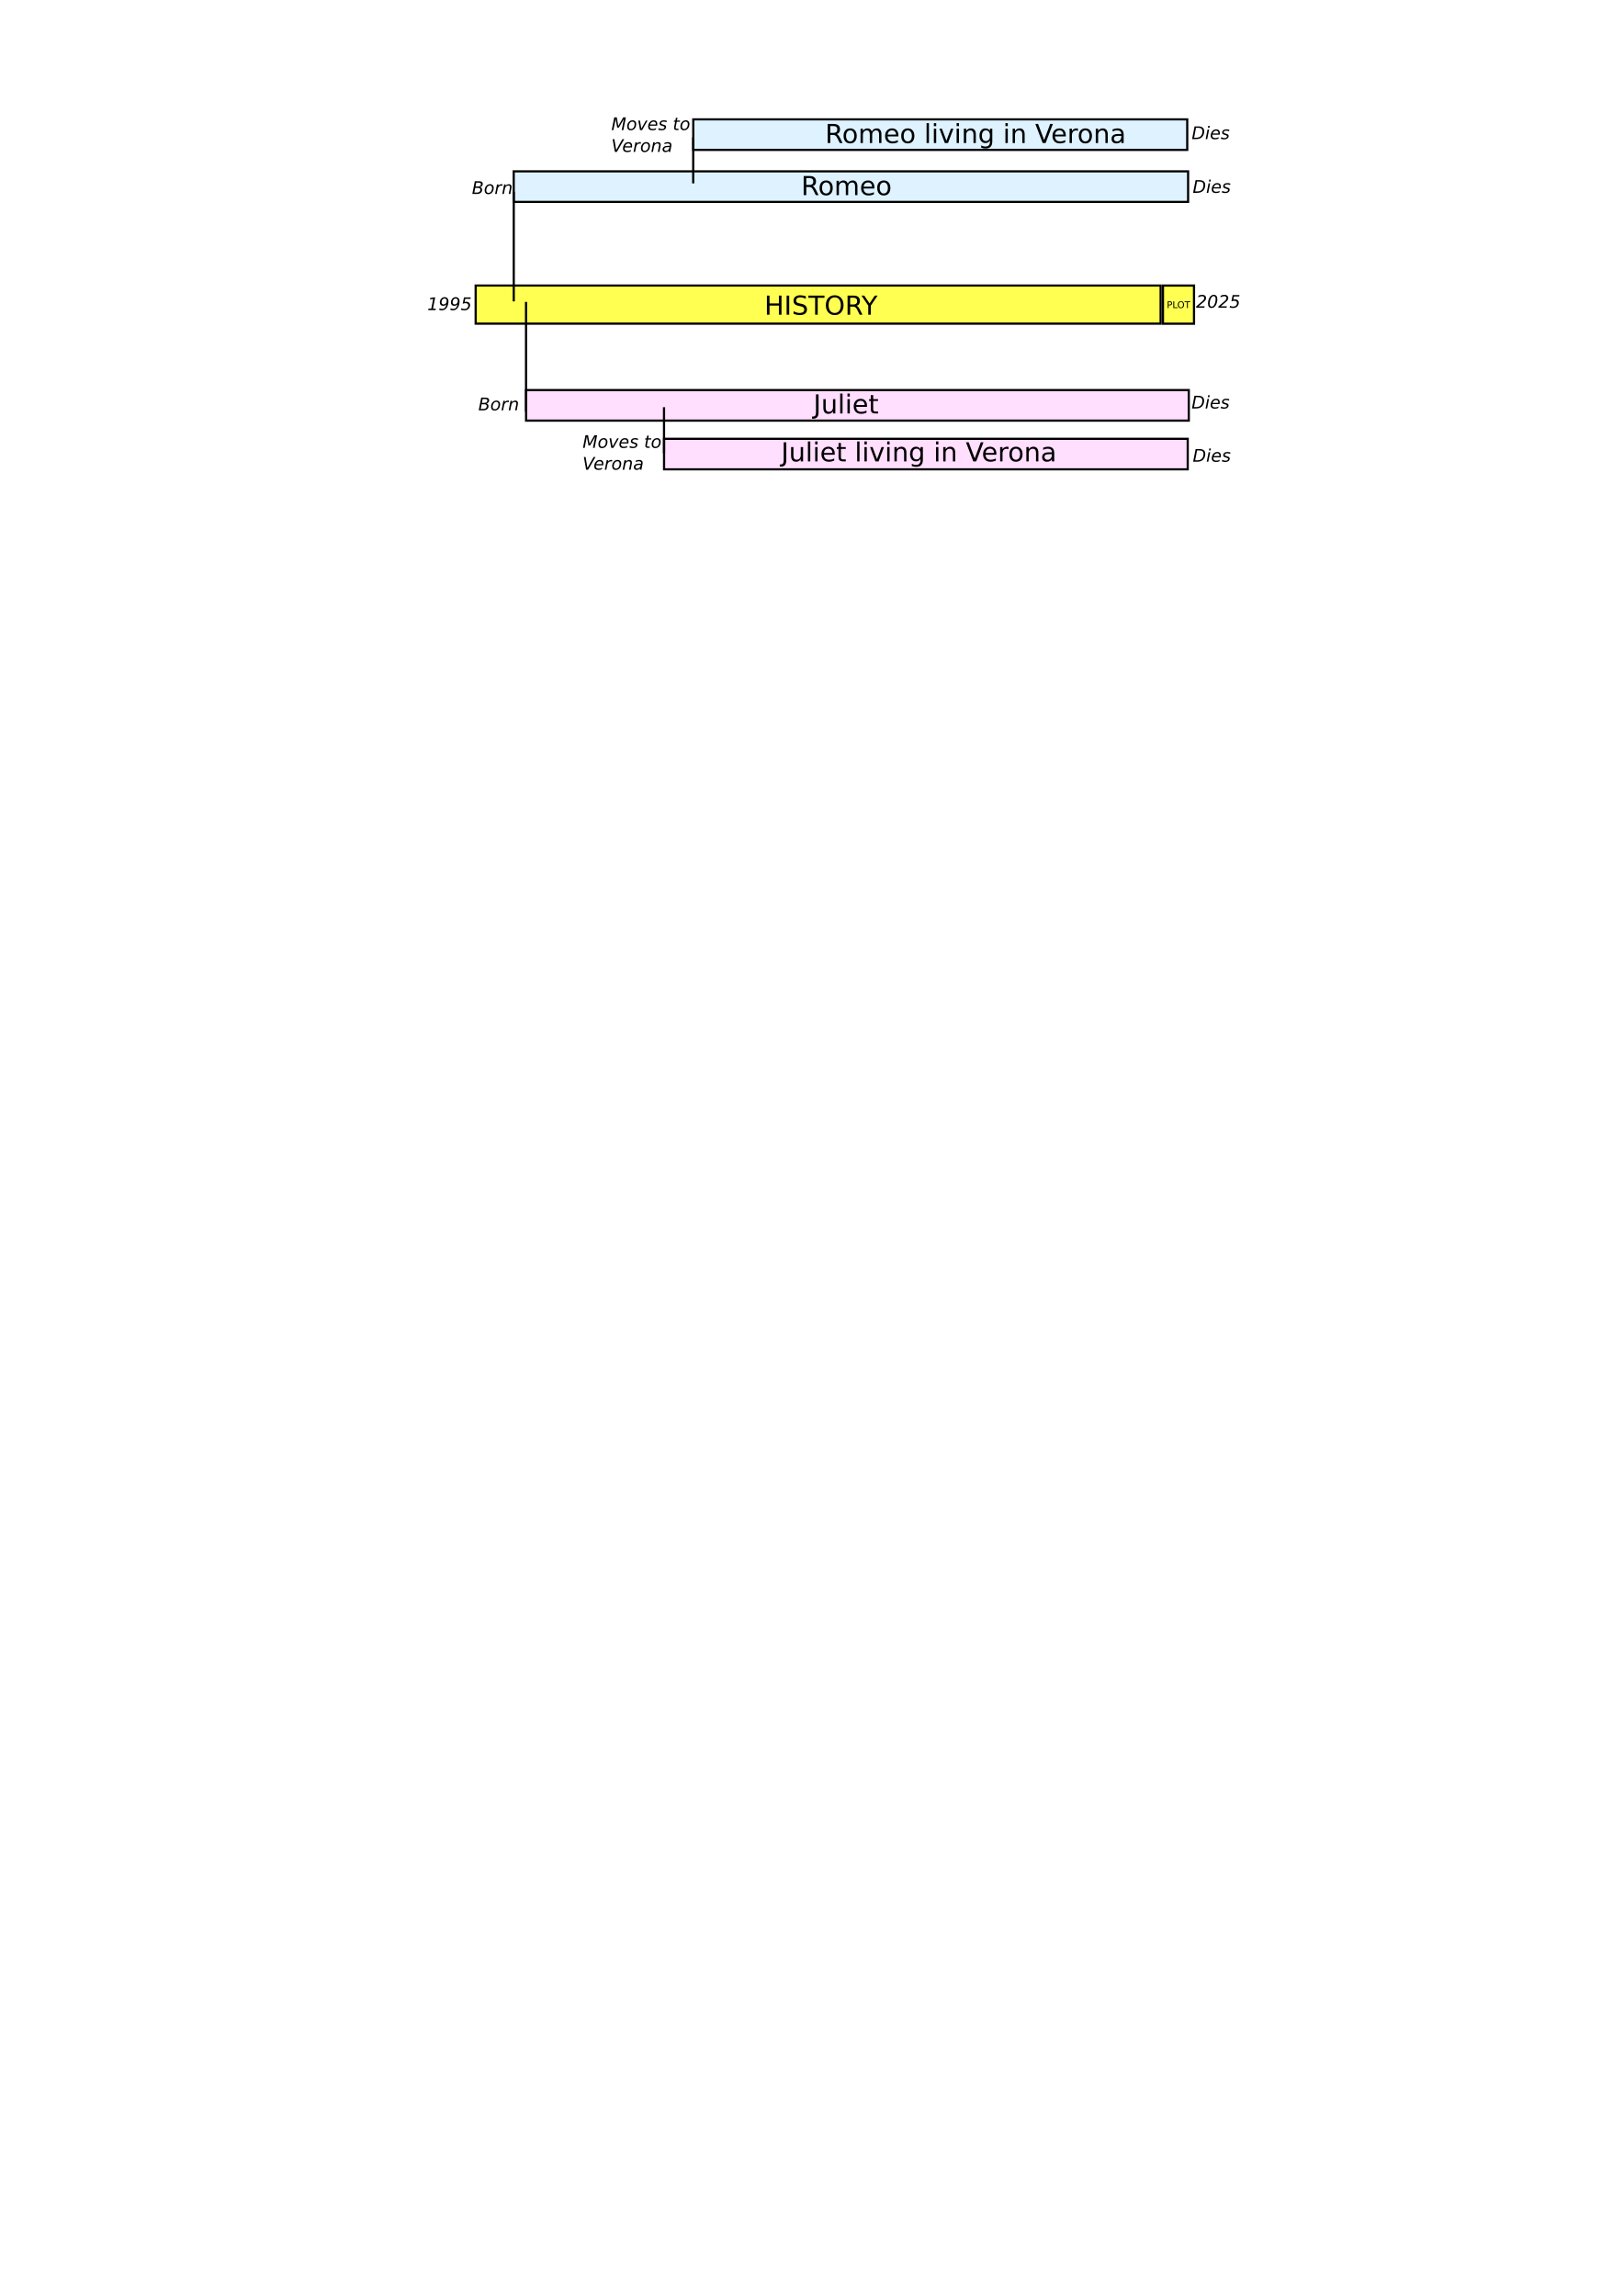
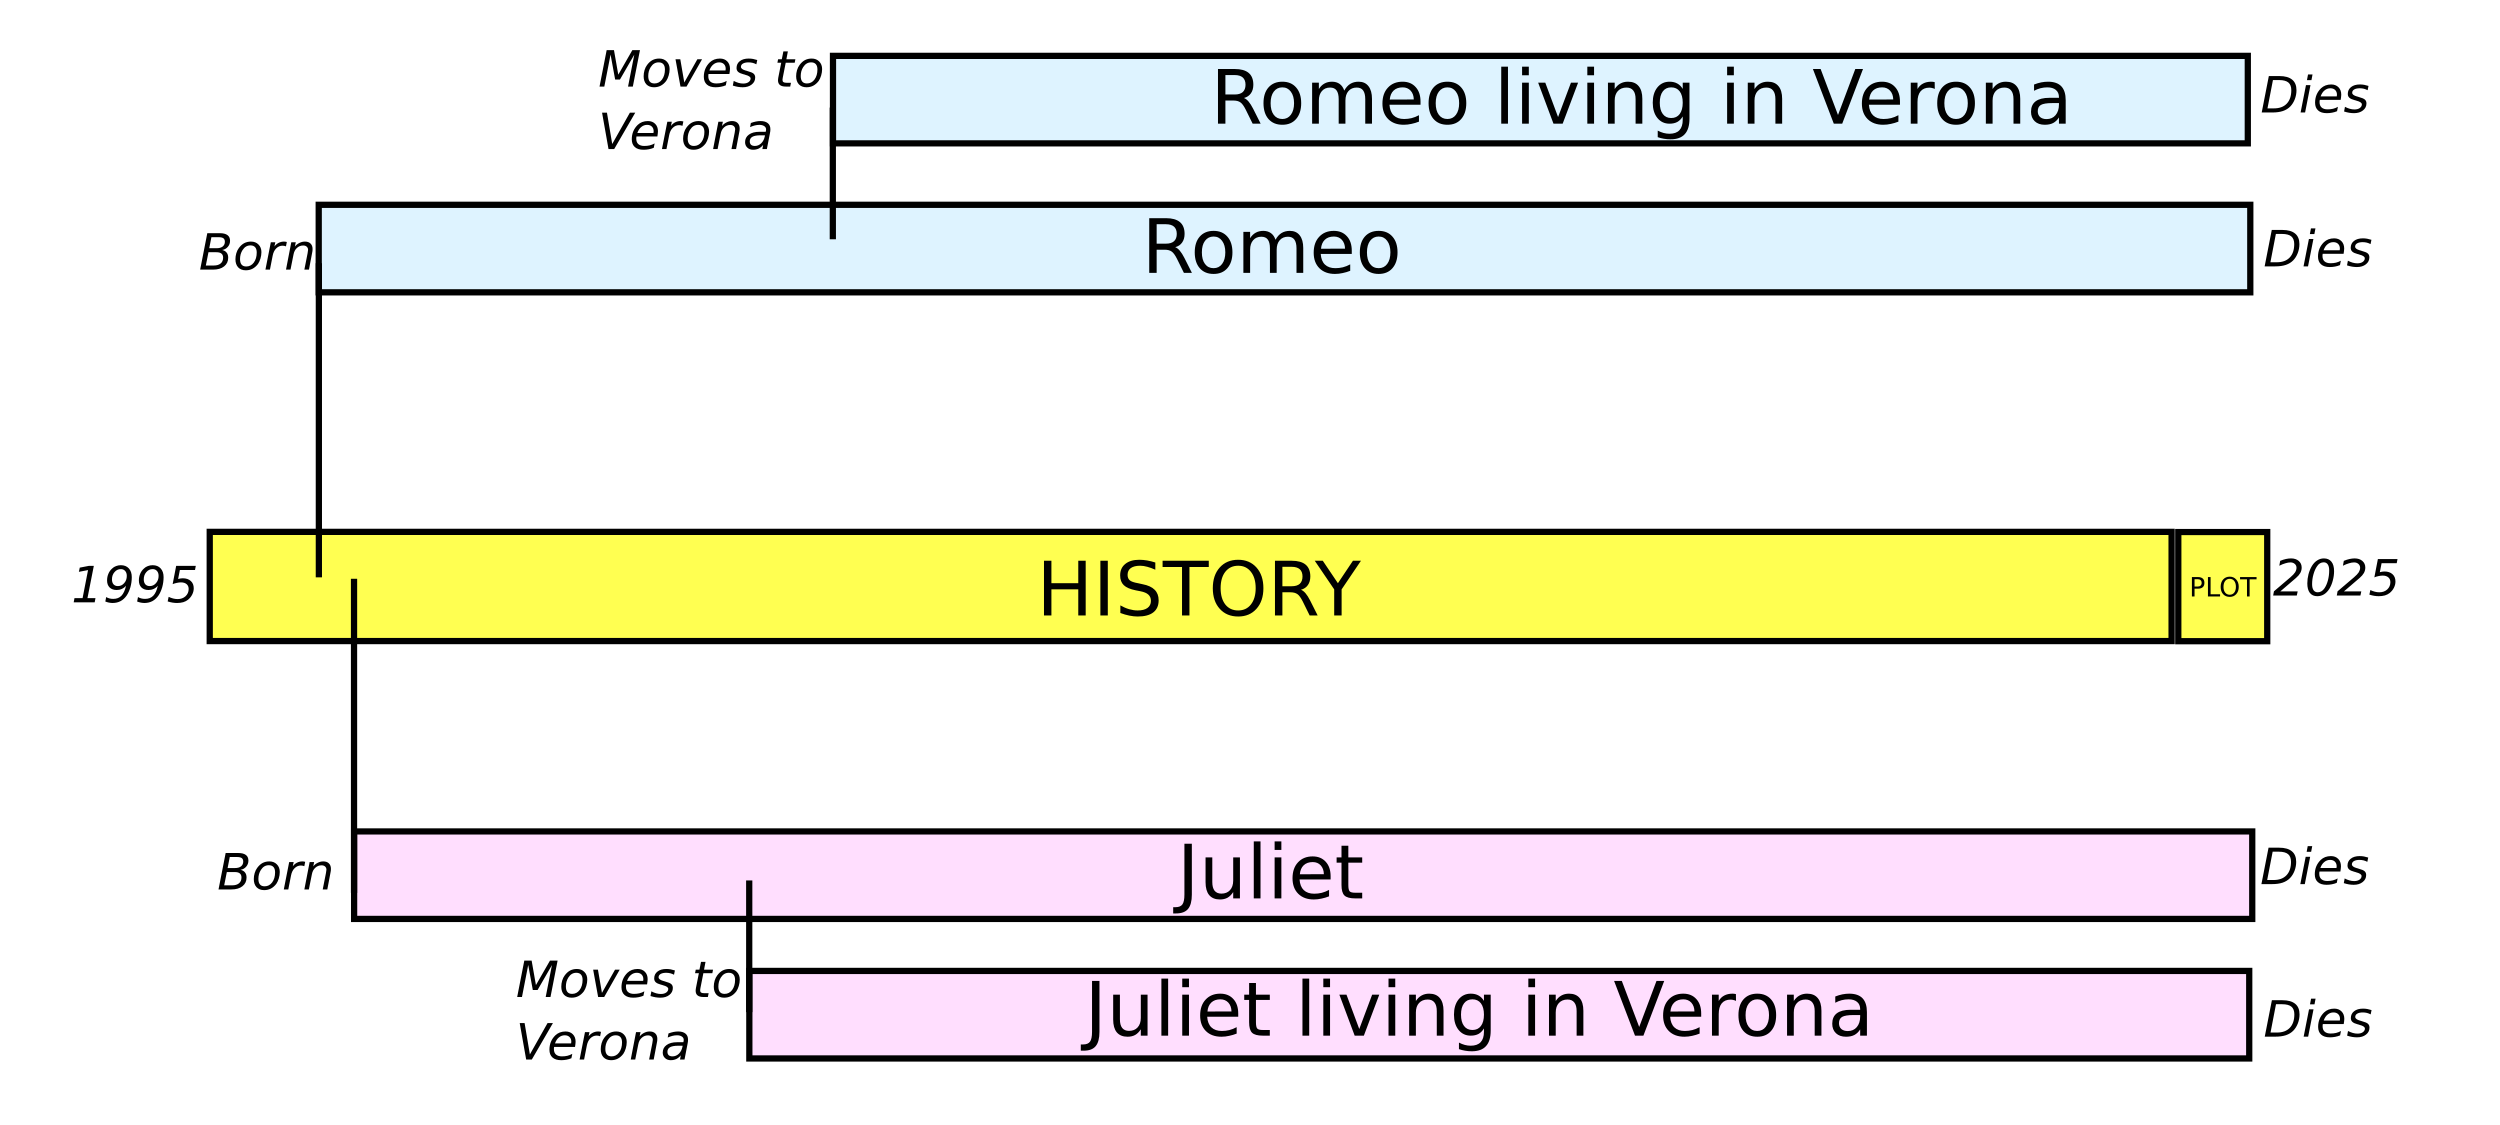
- <svg xmlns="http://www.w3.org/2000/svg" width="744.094" height="1052.362" id="svg2">
+ <svg xmlns="http://www.w3.org/2000/svg" width="400" height="180" id="svg2" version="1.0">
  <defs id="defs4" />
-   <g id="layer1">
-     <rect style="opacity:1;fill:#ffff51;fill-opacity:1;fill-rule:nonzero;stroke:#000000;stroke-width:1;stroke-linecap:round;stroke-linejoin:miter;stroke-miterlimit:4;stroke-dasharray:none;stroke-dashoffset:0;stroke-opacity:1" id="rect3490" width="14.229" height="17.468" x="532.95" y="130.894" />
-     <text xml:space="preserve" style="font-size:4.258px;font-style:normal;font-weight:normal;fill:#000000;fill-opacity:1;stroke:none;stroke-width:1px;stroke-linecap:butt;stroke-linejoin:miter;stroke-opacity:1;font-family:Bitstream Vera Sans" x="534.707" y="141.208" id="text3492">
-       <tspan x="534.707" y="141.208" id="tspan3496">PLOT</tspan>
+   <g id="layer1" transform="translate(-196.216,-53.78769)">
+     <rect style="opacity:1;fill:#ffff51;fill-opacity:1;fill-rule:nonzero;stroke:#000000;stroke-width:1;stroke-linecap:round;stroke-linejoin:miter;stroke-miterlimit:4;stroke-dasharray:none;stroke-dashoffset:0;stroke-opacity:1" id="rect3490" width="14.229" height="17.468" x="544.743" y="138.913" />
+     <text xml:space="preserve" style="font-size:4.258px;font-style:normal;font-weight:normal;fill:#000000;fill-opacity:1;stroke:none;stroke-width:1px;stroke-linecap:butt;stroke-linejoin:miter;stroke-opacity:1;font-family:Bitstream Vera Sans" x="546.5" y="149.227" id="text3492">
+       <tspan x="546.5" y="149.227" id="tspan3496">PLOT</tspan>
    </text>
-     <rect style="opacity:1;fill:#def3ff;fill-opacity:1;fill-rule:nonzero;stroke:#000000;stroke-width:1;stroke-linecap:round;stroke-linejoin:miter;stroke-miterlimit:4;stroke-dasharray:none;stroke-dashoffset:0;stroke-opacity:1" id="rect4224" width="309.052" height="14.001" x="235.419" y="78.537" />
-     <text xml:space="preserve" style="font-size:12px;font-style:normal;font-weight:normal;fill:#000000;fill-opacity:1;stroke:none;stroke-width:1px;stroke-linecap:butt;stroke-linejoin:miter;stroke-opacity:1;font-family:Bitstream Vera Sans" x="367.129" y="89.426" id="text4956">
-       <tspan id="tspan4958" x="367.129" y="89.426">Romeo</tspan>
+     <rect style="opacity:1;fill:#def3ff;fill-opacity:1;fill-rule:nonzero;stroke:#000000;stroke-width:1;stroke-linecap:round;stroke-linejoin:miter;stroke-miterlimit:4;stroke-dasharray:none;stroke-dashoffset:0;stroke-opacity:1" id="rect4224" width="309.052" height="14.001" x="247.211" y="86.556" />
+     <text xml:space="preserve" style="font-size:12px;font-style:normal;font-weight:normal;fill:#000000;fill-opacity:1;stroke:none;stroke-width:1px;stroke-linecap:butt;stroke-linejoin:miter;stroke-opacity:1;font-family:Bitstream Vera Sans" x="378.922" y="97.445" id="text4956">
+       <tspan id="tspan4958" x="378.922" y="97.445">Romeo</tspan>
    </text>
-     <text xml:space="preserve" style="font-size:8px;font-style:oblique;font-variant:normal;font-weight:normal;font-stretch:normal;text-align:start;line-height:125%;writing-mode:lr-tb;text-anchor:start;fill:#000000;fill-opacity:1;stroke:none;stroke-width:1px;stroke-linecap:butt;stroke-linejoin:miter;stroke-opacity:1;font-family:Bitstream Vera Sans" x="216.233" y="88.908" id="text4978">
-       <tspan id="tspan4980" x="216.233" y="88.908" style="font-size:8px;font-style:oblique;font-variant:normal;font-weight:normal;font-stretch:normal;text-align:start;line-height:125%;writing-mode:lr-tb;text-anchor:start;font-family:Bitstream Vera Sans">Born</tspan>
+     <text xml:space="preserve" style="font-size:8px;font-style:oblique;font-variant:normal;font-weight:normal;font-stretch:normal;text-align:start;line-height:125%;writing-mode:lr-tb;text-anchor:start;fill:#000000;fill-opacity:1;stroke:none;stroke-width:1px;stroke-linecap:butt;stroke-linejoin:miter;stroke-opacity:1;font-family:Bitstream Vera Sans" x="228.025" y="96.926" id="text4978">
+       <tspan id="tspan4980" x="228.025" y="96.926" style="font-size:8px;font-style:oblique;font-variant:normal;font-weight:normal;font-stretch:normal;text-align:start;line-height:125%;writing-mode:lr-tb;text-anchor:start;font-family:Bitstream Vera Sans">Born</tspan>
    </text>
-     <text xml:space="preserve" style="font-size:8px;font-style:oblique;font-variant:normal;font-weight:normal;font-stretch:normal;text-align:start;line-height:125%;writing-mode:lr-tb;text-anchor:start;fill:#000000;fill-opacity:1;stroke:none;stroke-width:1px;stroke-linecap:butt;stroke-linejoin:miter;stroke-opacity:1;font-family:Bitstream Vera Sans" x="546.545" y="88.389" id="text4982">
-       <tspan id="tspan4984" x="546.545" y="88.389" style="font-size:8px;font-style:oblique;font-variant:normal;font-weight:normal;font-stretch:normal;text-align:start;line-height:125%;writing-mode:lr-tb;text-anchor:start;font-family:Bitstream Vera Sans">Dies</tspan>
+     <text xml:space="preserve" style="font-size:8px;font-style:oblique;font-variant:normal;font-weight:normal;font-stretch:normal;text-align:start;line-height:125%;writing-mode:lr-tb;text-anchor:start;fill:#000000;fill-opacity:1;stroke:none;stroke-width:1px;stroke-linecap:butt;stroke-linejoin:miter;stroke-opacity:1;font-family:Bitstream Vera Sans" x="558.338" y="96.408" id="text4982">
+       <tspan id="tspan4984" x="558.338" y="96.408" style="font-size:8px;font-style:oblique;font-variant:normal;font-weight:normal;font-stretch:normal;text-align:start;line-height:125%;writing-mode:lr-tb;text-anchor:start;font-family:Bitstream Vera Sans">Dies</tspan>
    </text>
-     <text xml:space="preserve" style="font-size:8px;font-style:oblique;font-variant:normal;font-weight:normal;font-stretch:normal;text-align:start;line-height:125%;writing-mode:lr-tb;text-anchor:start;fill:#000000;fill-opacity:1;stroke:none;stroke-width:1px;stroke-linecap:butt;stroke-linejoin:miter;stroke-opacity:1;font-family:Bitstream Vera Sans" x="195.825" y="142.138" id="text4986">
-       <tspan id="tspan4988" x="195.825" y="142.138" style="font-size:8px;font-style:oblique;font-variant:normal;font-weight:normal;font-stretch:normal;text-align:start;line-height:125%;writing-mode:lr-tb;text-anchor:start;font-family:Bitstream Vera Sans">1995</tspan>
+     <text xml:space="preserve" style="font-size:8px;font-style:oblique;font-variant:normal;font-weight:normal;font-stretch:normal;text-align:start;line-height:125%;writing-mode:lr-tb;text-anchor:start;fill:#000000;fill-opacity:1;stroke:none;stroke-width:1px;stroke-linecap:butt;stroke-linejoin:miter;stroke-opacity:1;font-family:Bitstream Vera Sans" x="207.618" y="150.157" id="text4986">
+       <tspan id="tspan4988" x="207.618" y="150.157" style="font-size:8px;font-style:oblique;font-variant:normal;font-weight:normal;font-stretch:normal;text-align:start;line-height:125%;writing-mode:lr-tb;text-anchor:start;font-family:Bitstream Vera Sans">1995</tspan>
    </text>
-     <text xml:space="preserve" style="font-size:8px;font-style:oblique;font-variant:normal;font-weight:normal;font-stretch:normal;text-align:start;line-height:125%;writing-mode:lr-tb;text-anchor:start;fill:#000000;fill-opacity:1;stroke:none;stroke-width:1px;stroke-linecap:butt;stroke-linejoin:miter;stroke-opacity:1;font-family:Bitstream Vera Sans" x="548.099" y="141.051" id="text4990">
-       <tspan x="548.099" y="141.051" style="font-size:8px;font-style:oblique;font-variant:normal;font-weight:normal;font-stretch:normal;text-align:start;line-height:125%;writing-mode:lr-tb;text-anchor:start;font-family:Bitstream Vera Sans" id="tspan4994">2025</tspan>
+     <text xml:space="preserve" style="font-size:8px;font-style:oblique;font-variant:normal;font-weight:normal;font-stretch:normal;text-align:start;line-height:125%;writing-mode:lr-tb;text-anchor:start;fill:#000000;fill-opacity:1;stroke:none;stroke-width:1px;stroke-linecap:butt;stroke-linejoin:miter;stroke-opacity:1;font-family:Bitstream Vera Sans" x="559.891" y="149.07" id="text4990">
+       <tspan x="559.891" y="149.07" style="font-size:8px;font-style:oblique;font-variant:normal;font-weight:normal;font-stretch:normal;text-align:start;line-height:125%;writing-mode:lr-tb;text-anchor:start;font-family:Bitstream Vera Sans" id="tspan4994">2025</tspan>
    </text>
-     <rect style="opacity:1;fill:#ffdefe;fill-opacity:1;fill-rule:nonzero;stroke:#000000;stroke-width:1;stroke-linecap:round;stroke-linejoin:miter;stroke-miterlimit:4;stroke-dasharray:none;stroke-dashoffset:0;stroke-opacity:1" id="rect4996" width="303.702" height="14.001" x="241.081" y="178.798" />
-     <text xml:space="preserve" style="font-size:12px;font-style:normal;font-weight:normal;fill:#000000;fill-opacity:1;stroke:none;stroke-width:1px;stroke-linecap:butt;stroke-linejoin:miter;stroke-opacity:1;font-family:Bitstream Vera Sans" x="372.76" y="189.509" id="text5726">
-       <tspan id="tspan5728" x="372.76" y="189.509">Juliet</tspan>
+     <rect style="opacity:1;fill:#ffdefe;fill-opacity:1;fill-rule:nonzero;stroke:#000000;stroke-width:1;stroke-linecap:round;stroke-linejoin:miter;stroke-miterlimit:4;stroke-dasharray:none;stroke-dashoffset:0;stroke-opacity:1" id="rect4996" width="303.702" height="14.001" x="252.874" y="186.816" />
+     <text xml:space="preserve" style="font-size:12px;font-style:normal;font-weight:normal;fill:#000000;fill-opacity:1;stroke:none;stroke-width:1px;stroke-linecap:butt;stroke-linejoin:miter;stroke-opacity:1;font-family:Bitstream Vera Sans" x="384.552" y="197.528" id="text5726">
+       <tspan id="tspan5728" x="384.552" y="197.528">Juliet</tspan>
    </text>
-     <text xml:space="preserve" style="font-size:8px;font-style:oblique;font-variant:normal;font-weight:normal;font-stretch:normal;text-align:start;line-height:125%;writing-mode:lr-tb;text-anchor:start;fill:#000000;fill-opacity:1;stroke:none;stroke-width:1px;stroke-linecap:butt;stroke-linejoin:miter;stroke-opacity:1;font-family:Bitstream Vera Sans" x="219.168" y="188.079" id="text5730">
-       <tspan id="tspan5732" x="219.168" y="188.079" style="font-size:8px;font-style:oblique;font-variant:normal;font-weight:normal;font-stretch:normal;text-align:start;line-height:125%;writing-mode:lr-tb;text-anchor:start;font-family:Bitstream Vera Sans">Born</tspan>
+     <text xml:space="preserve" style="font-size:8px;font-style:oblique;font-variant:normal;font-weight:normal;font-stretch:normal;text-align:start;line-height:125%;writing-mode:lr-tb;text-anchor:start;fill:#000000;fill-opacity:1;stroke:none;stroke-width:1px;stroke-linecap:butt;stroke-linejoin:miter;stroke-opacity:1;font-family:Bitstream Vera Sans" x="230.961" y="196.098" id="text5730">
+       <tspan id="tspan5732" x="230.961" y="196.098" style="font-size:8px;font-style:oblique;font-variant:normal;font-weight:normal;font-stretch:normal;text-align:start;line-height:125%;writing-mode:lr-tb;text-anchor:start;font-family:Bitstream Vera Sans">Born</tspan>
    </text>
-     <text xml:space="preserve" style="font-size:8px;font-style:oblique;font-variant:normal;font-weight:normal;font-stretch:normal;text-align:start;line-height:125%;writing-mode:lr-tb;text-anchor:start;fill:#000000;fill-opacity:1;stroke:none;stroke-width:1px;stroke-linecap:butt;stroke-linejoin:miter;stroke-opacity:1;font-family:Bitstream Vera Sans" x="546.031" y="187.226" id="text5734">
-       <tspan id="tspan5736" x="546.031" y="187.226" style="font-size:8px;font-style:oblique;font-variant:normal;font-weight:normal;font-stretch:normal;text-align:start;line-height:125%;writing-mode:lr-tb;text-anchor:start;font-family:Bitstream Vera Sans">Dies</tspan>
+     <text xml:space="preserve" style="font-size:8px;font-style:oblique;font-variant:normal;font-weight:normal;font-stretch:normal;text-align:start;line-height:125%;writing-mode:lr-tb;text-anchor:start;fill:#000000;fill-opacity:1;stroke:none;stroke-width:1px;stroke-linecap:butt;stroke-linejoin:miter;stroke-opacity:1;font-family:Bitstream Vera Sans" x="557.823" y="195.245" id="text5734">
+       <tspan id="tspan5736" x="557.823" y="195.245" style="font-size:8px;font-style:oblique;font-variant:normal;font-weight:normal;font-stretch:normal;text-align:start;line-height:125%;writing-mode:lr-tb;text-anchor:start;font-family:Bitstream Vera Sans">Dies</tspan>
    </text>
-     <rect style="opacity:1;fill:#ffdefe;fill-opacity:1;fill-rule:nonzero;stroke:#000000;stroke-width:1;stroke-linecap:round;stroke-linejoin:miter;stroke-miterlimit:4;stroke-dasharray:none;stroke-dashoffset:0;stroke-opacity:1" id="rect5740" width="239.984" height="14.001" x="304.316" y="201.12" />
-     <rect style="opacity:1;fill:#def3ff;fill-opacity:1;fill-rule:nonzero;stroke:#000000;stroke-width:1;stroke-linecap:round;stroke-linejoin:miter;stroke-miterlimit:4;stroke-dasharray:none;stroke-dashoffset:0;stroke-opacity:1" id="rect5744" width="226.371" height="14.001" x="317.702" y="54.705" />
-     <text xml:space="preserve" style="font-size:12px;font-style:normal;font-weight:normal;fill:#000000;fill-opacity:1;stroke:none;stroke-width:1px;stroke-linecap:butt;stroke-linejoin:miter;stroke-opacity:1;font-family:Bitstream Vera Sans" x="378.128" y="65.561" id="text5748">
-       <tspan id="tspan5750" x="378.128" y="65.561">Romeo living in Verona</tspan>
+     <rect style="opacity:1;fill:#ffdefe;fill-opacity:1;fill-rule:nonzero;stroke:#000000;stroke-width:1;stroke-linecap:round;stroke-linejoin:miter;stroke-miterlimit:4;stroke-dasharray:none;stroke-dashoffset:0;stroke-opacity:1" id="rect5740" width="239.984" height="14.001" x="316.109" y="209.139" />
+     <rect style="opacity:1;fill:#def3ff;fill-opacity:1;fill-rule:nonzero;stroke:#000000;stroke-width:1;stroke-linecap:round;stroke-linejoin:miter;stroke-miterlimit:4;stroke-dasharray:none;stroke-dashoffset:0;stroke-opacity:1" id="rect5744" width="226.371" height="14.001" x="329.494" y="62.724" />
+     <text xml:space="preserve" style="font-size:12px;font-style:normal;font-weight:normal;fill:#000000;fill-opacity:1;stroke:none;stroke-width:1px;stroke-linecap:butt;stroke-linejoin:miter;stroke-opacity:1;font-family:Bitstream Vera Sans" x="389.92" y="73.58" id="text5748">
+       <tspan id="tspan5750" x="389.92" y="73.58">Romeo living in Verona</tspan>
    </text>
-     <text xml:space="preserve" style="font-size:12px;font-style:normal;font-weight:normal;fill:#000000;fill-opacity:1;stroke:none;stroke-width:1px;stroke-linecap:butt;stroke-linejoin:miter;stroke-opacity:1;font-family:Bitstream Vera Sans" x="357.978" y="211.472" id="text5752">
-       <tspan id="tspan5754" x="357.978" y="211.472">Juliet living in Verona</tspan>
+     <text xml:space="preserve" style="font-size:12px;font-style:normal;font-weight:normal;fill:#000000;fill-opacity:1;stroke:none;stroke-width:1px;stroke-linecap:butt;stroke-linejoin:miter;stroke-opacity:1;font-family:Bitstream Vera Sans" x="369.77" y="219.491" id="text5752">
+       <tspan id="tspan5754" x="369.77" y="219.491">Juliet living in Verona</tspan>
    </text>
-     <text xml:space="preserve" style="font-size:8px;font-style:oblique;font-variant:normal;font-weight:normal;font-stretch:normal;text-align:start;line-height:125%;writing-mode:lr-tb;text-anchor:start;fill:#000000;fill-opacity:1;stroke:none;stroke-width:1px;stroke-linecap:butt;stroke-linejoin:miter;stroke-opacity:1;font-family:Bitstream Vera Sans" x="546.567" y="211.632" id="text6482">
-       <tspan id="tspan6484" x="546.567" y="211.632" style="font-size:8px;font-style:oblique;font-variant:normal;font-weight:normal;font-stretch:normal;text-align:start;line-height:125%;writing-mode:lr-tb;text-anchor:start;font-family:Bitstream Vera Sans">Dies</tspan>
+     <text xml:space="preserve" style="font-size:8px;font-style:oblique;font-variant:normal;font-weight:normal;font-stretch:normal;text-align:start;line-height:125%;writing-mode:lr-tb;text-anchor:start;fill:#000000;fill-opacity:1;stroke:none;stroke-width:1px;stroke-linecap:butt;stroke-linejoin:miter;stroke-opacity:1;font-family:Bitstream Vera Sans" x="558.359" y="219.651" id="text6482">
+       <tspan id="tspan6484" x="558.359" y="219.651" style="font-size:8px;font-style:oblique;font-variant:normal;font-weight:normal;font-stretch:normal;text-align:start;line-height:125%;writing-mode:lr-tb;text-anchor:start;font-family:Bitstream Vera Sans">Dies</tspan>
    </text>
-     <text xml:space="preserve" style="font-size:8px;font-style:oblique;font-variant:normal;font-weight:normal;font-stretch:normal;text-align:start;line-height:125%;writing-mode:lr-tb;text-anchor:start;fill:#000000;fill-opacity:1;stroke:none;stroke-width:1px;stroke-linecap:butt;stroke-linejoin:miter;stroke-opacity:1;font-family:Bitstream Vera Sans" x="546.079" y="63.767" id="text6486">
-       <tspan id="tspan6488" x="546.079" y="63.767" style="font-size:8px;font-style:oblique;font-variant:normal;font-weight:normal;font-stretch:normal;text-align:start;line-height:125%;writing-mode:lr-tb;text-anchor:start;font-family:Bitstream Vera Sans">Dies</tspan>
+     <text xml:space="preserve" style="font-size:8px;font-style:oblique;font-variant:normal;font-weight:normal;font-stretch:normal;text-align:start;line-height:125%;writing-mode:lr-tb;text-anchor:start;fill:#000000;fill-opacity:1;stroke:none;stroke-width:1px;stroke-linecap:butt;stroke-linejoin:miter;stroke-opacity:1;font-family:Bitstream Vera Sans" x="557.871" y="71.786" id="text6486">
+       <tspan id="tspan6488" x="557.871" y="71.786" style="font-size:8px;font-style:oblique;font-variant:normal;font-weight:normal;font-stretch:normal;text-align:start;line-height:125%;writing-mode:lr-tb;text-anchor:start;font-family:Bitstream Vera Sans">Dies</tspan>
    </text>
-     <text xml:space="preserve" style="font-size:8px;font-style:oblique;font-variant:normal;font-weight:normal;font-stretch:normal;text-align:start;line-height:125%;writing-mode:lr-tb;text-anchor:start;fill:#000000;fill-opacity:1;stroke:none;stroke-width:1px;stroke-linecap:butt;stroke-linejoin:miter;stroke-opacity:1;font-family:Bitstream Vera Sans" x="266.953" y="205.289" id="text6490">
-       <tspan id="tspan6492" x="266.953" y="205.289" style="font-size:8px;font-style:oblique;font-variant:normal;font-weight:normal;font-stretch:normal;text-align:start;line-height:125%;writing-mode:lr-tb;text-anchor:start;font-family:Bitstream Vera Sans">Moves to</tspan>
-       <tspan x="266.953" y="215.289" style="font-size:8px;font-style:oblique;font-variant:normal;font-weight:normal;font-stretch:normal;text-align:start;line-height:125%;writing-mode:lr-tb;text-anchor:start;font-family:Bitstream Vera Sans" id="tspan6494">Verona</tspan>
+     <text xml:space="preserve" style="font-size:8px;font-style:oblique;font-variant:normal;font-weight:normal;font-stretch:normal;text-align:start;line-height:125%;writing-mode:lr-tb;text-anchor:start;fill:#000000;fill-opacity:1;stroke:none;stroke-width:1px;stroke-linecap:butt;stroke-linejoin:miter;stroke-opacity:1;font-family:Bitstream Vera Sans" x="278.746" y="213.307" id="text6490">
+       <tspan id="tspan6492" x="278.746" y="213.307" style="font-size:8px;font-style:oblique;font-variant:normal;font-weight:normal;font-stretch:normal;text-align:start;line-height:125%;writing-mode:lr-tb;text-anchor:start;font-family:Bitstream Vera Sans">Moves to</tspan>
+       <tspan x="278.746" y="223.307" style="font-size:8px;font-style:oblique;font-variant:normal;font-weight:normal;font-stretch:normal;text-align:start;line-height:125%;writing-mode:lr-tb;text-anchor:start;font-family:Bitstream Vera Sans" id="tspan6494">Verona</tspan>
    </text>
-     <text xml:space="preserve" style="font-size:8px;font-style:oblique;font-variant:normal;font-weight:normal;font-stretch:normal;text-align:start;line-height:125%;writing-mode:lr-tb;text-anchor:start;fill:#000000;fill-opacity:1;stroke:none;stroke-width:1px;stroke-linecap:butt;stroke-linejoin:miter;stroke-opacity:1;font-family:Bitstream Vera Sans" x="280.129" y="59.62" id="text6496">
-       <tspan id="tspan6498" x="280.129" y="59.62" style="font-size:8px;font-style:oblique;font-variant:normal;font-weight:normal;font-stretch:normal;text-align:start;line-height:125%;writing-mode:lr-tb;text-anchor:start;font-family:Bitstream Vera Sans">Moves to</tspan>
-       <tspan x="280.129" y="69.62" style="font-size:8px;font-style:oblique;font-variant:normal;font-weight:normal;font-stretch:normal;text-align:start;line-height:125%;writing-mode:lr-tb;text-anchor:start;font-family:Bitstream Vera Sans" id="tspan6500">Verona</tspan>
+     <text xml:space="preserve" style="font-size:8px;font-style:oblique;font-variant:normal;font-weight:normal;font-stretch:normal;text-align:start;line-height:125%;writing-mode:lr-tb;text-anchor:start;fill:#000000;fill-opacity:1;stroke:none;stroke-width:1px;stroke-linecap:butt;stroke-linejoin:miter;stroke-opacity:1;font-family:Bitstream Vera Sans" x="291.922" y="67.639" id="text6496">
+       <tspan id="tspan6498" x="291.922" y="67.639" style="font-size:8px;font-style:oblique;font-variant:normal;font-weight:normal;font-stretch:normal;text-align:start;line-height:125%;writing-mode:lr-tb;text-anchor:start;font-family:Bitstream Vera Sans">Moves to</tspan>
+       <tspan x="291.922" y="77.639" style="font-size:8px;font-style:oblique;font-variant:normal;font-weight:normal;font-stretch:normal;text-align:start;line-height:125%;writing-mode:lr-tb;text-anchor:start;font-family:Bitstream Vera Sans" id="tspan6500">Verona</tspan>
    </text>
-     <path style="fill:none;fill-opacity:0.75;fill-rule:evenodd;stroke:#000000;stroke-width:0.997px;stroke-linecap:butt;stroke-linejoin:miter;stroke-opacity:1" d="M 304.3,186.64 L 304.3,207.713" id="path10136" />
-     <path style="fill:none;fill-opacity:0.75;fill-rule:evenodd;stroke:#000000;stroke-width:0.997px;stroke-linecap:butt;stroke-linejoin:miter;stroke-opacity:1" d="M 317.676,62.979 L 317.676,84.052" id="path10141" />
-     <rect style="opacity:1;fill:#ffff51;fill-opacity:1;fill-rule:nonzero;stroke:#000000;stroke-width:1.001;stroke-linecap:round;stroke-linejoin:miter;stroke-miterlimit:4;stroke-dasharray:none;stroke-dashoffset:0;stroke-opacity:1" id="rect10869" width="313.897" height="17.468" x="217.982" y="130.87" />
-     <path style="fill:none;fill-opacity:0.75;fill-rule:evenodd;stroke:#000000;stroke-width:1px;stroke-linecap:butt;stroke-linejoin:miter;stroke-opacity:1" d="M 241.069,138.373 L 241.069,188.635" id="path6504" />
-     <path style="fill:none;fill-opacity:0.75;fill-rule:evenodd;stroke:#000000;stroke-width:1px;stroke-linecap:butt;stroke-linejoin:miter;stroke-opacity:1" d="M 235.441,87.882 L 235.441,138.144" id="path10139" />
-     <text xml:space="preserve" style="font-size:12px;font-style:normal;font-weight:normal;fill:#000000;fill-opacity:1;stroke:none;stroke-width:1px;stroke-linecap:butt;stroke-linejoin:miter;stroke-opacity:1;font-family:Bitstream Vera Sans" x="350.289" y="144.24" id="text12323">
-       <tspan id="tspan12325" x="350.289" y="144.24">HISTORY</tspan>
+     <path style="fill:none;fill-opacity:0.75;fill-rule:evenodd;stroke:#000000;stroke-width:0.997px;stroke-linecap:butt;stroke-linejoin:miter;stroke-opacity:1" d="M 316.092,194.659 L 316.092,215.732" id="path10136" />
+     <path style="fill:none;fill-opacity:0.75;fill-rule:evenodd;stroke:#000000;stroke-width:0.997px;stroke-linecap:butt;stroke-linejoin:miter;stroke-opacity:1" d="M 329.468,70.998 L 329.468,92.071" id="path10141" />
+     <rect style="opacity:1;fill:#ffff51;fill-opacity:1;fill-rule:nonzero;stroke:#000000;stroke-width:1.001;stroke-linecap:round;stroke-linejoin:miter;stroke-miterlimit:4;stroke-dasharray:none;stroke-dashoffset:0;stroke-opacity:1" id="rect10869" width="313.897" height="17.468" x="229.774" y="138.889" />
+     <path style="fill:none;fill-opacity:0.75;fill-rule:evenodd;stroke:#000000;stroke-width:1px;stroke-linecap:butt;stroke-linejoin:miter;stroke-opacity:1" d="M 252.861,146.392 L 252.861,196.654" id="path6504" />
+     <path style="fill:none;fill-opacity:0.75;fill-rule:evenodd;stroke:#000000;stroke-width:1px;stroke-linecap:butt;stroke-linejoin:miter;stroke-opacity:1" d="M 247.234,95.901 L 247.234,146.163" id="path10139" />
+     <text xml:space="preserve" style="font-size:12px;font-style:normal;font-weight:normal;fill:#000000;fill-opacity:1;stroke:none;stroke-width:1px;stroke-linecap:butt;stroke-linejoin:miter;stroke-opacity:1;font-family:Bitstream Vera Sans" x="362.082" y="152.259" id="text12323">
+       <tspan id="tspan12325" x="362.082" y="152.259">HISTORY</tspan>
    </text>
  </g>
</svg>
